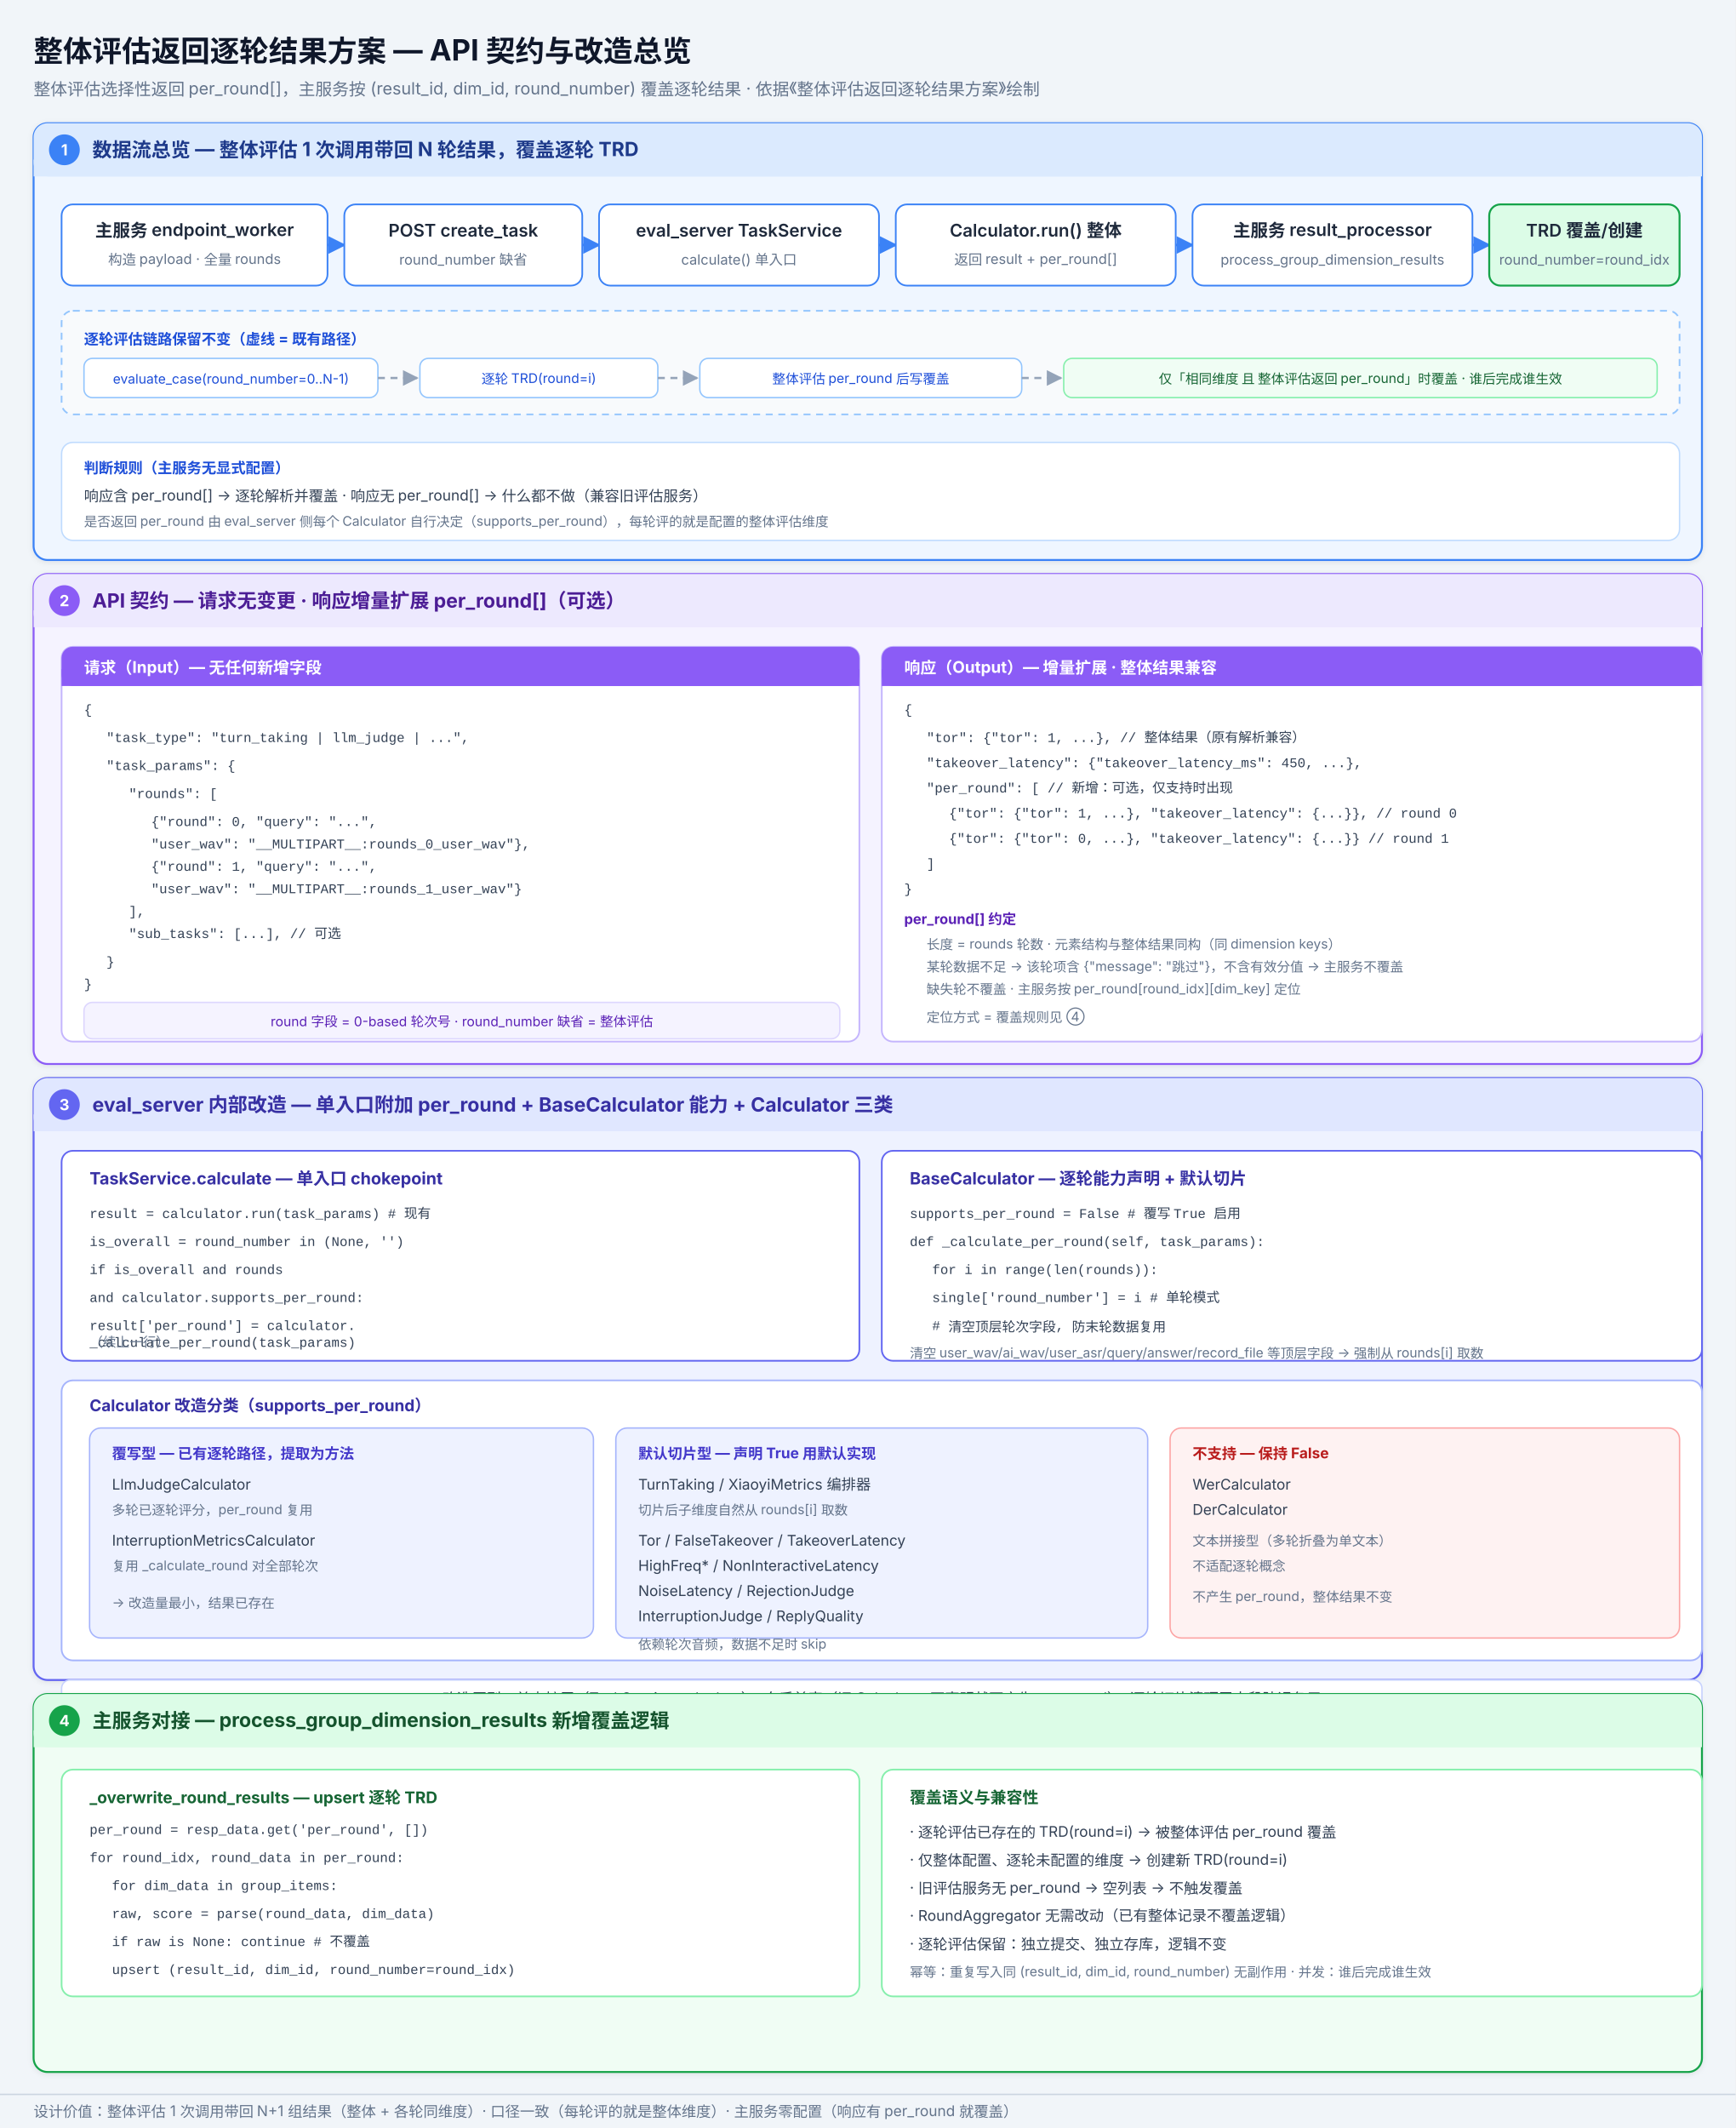
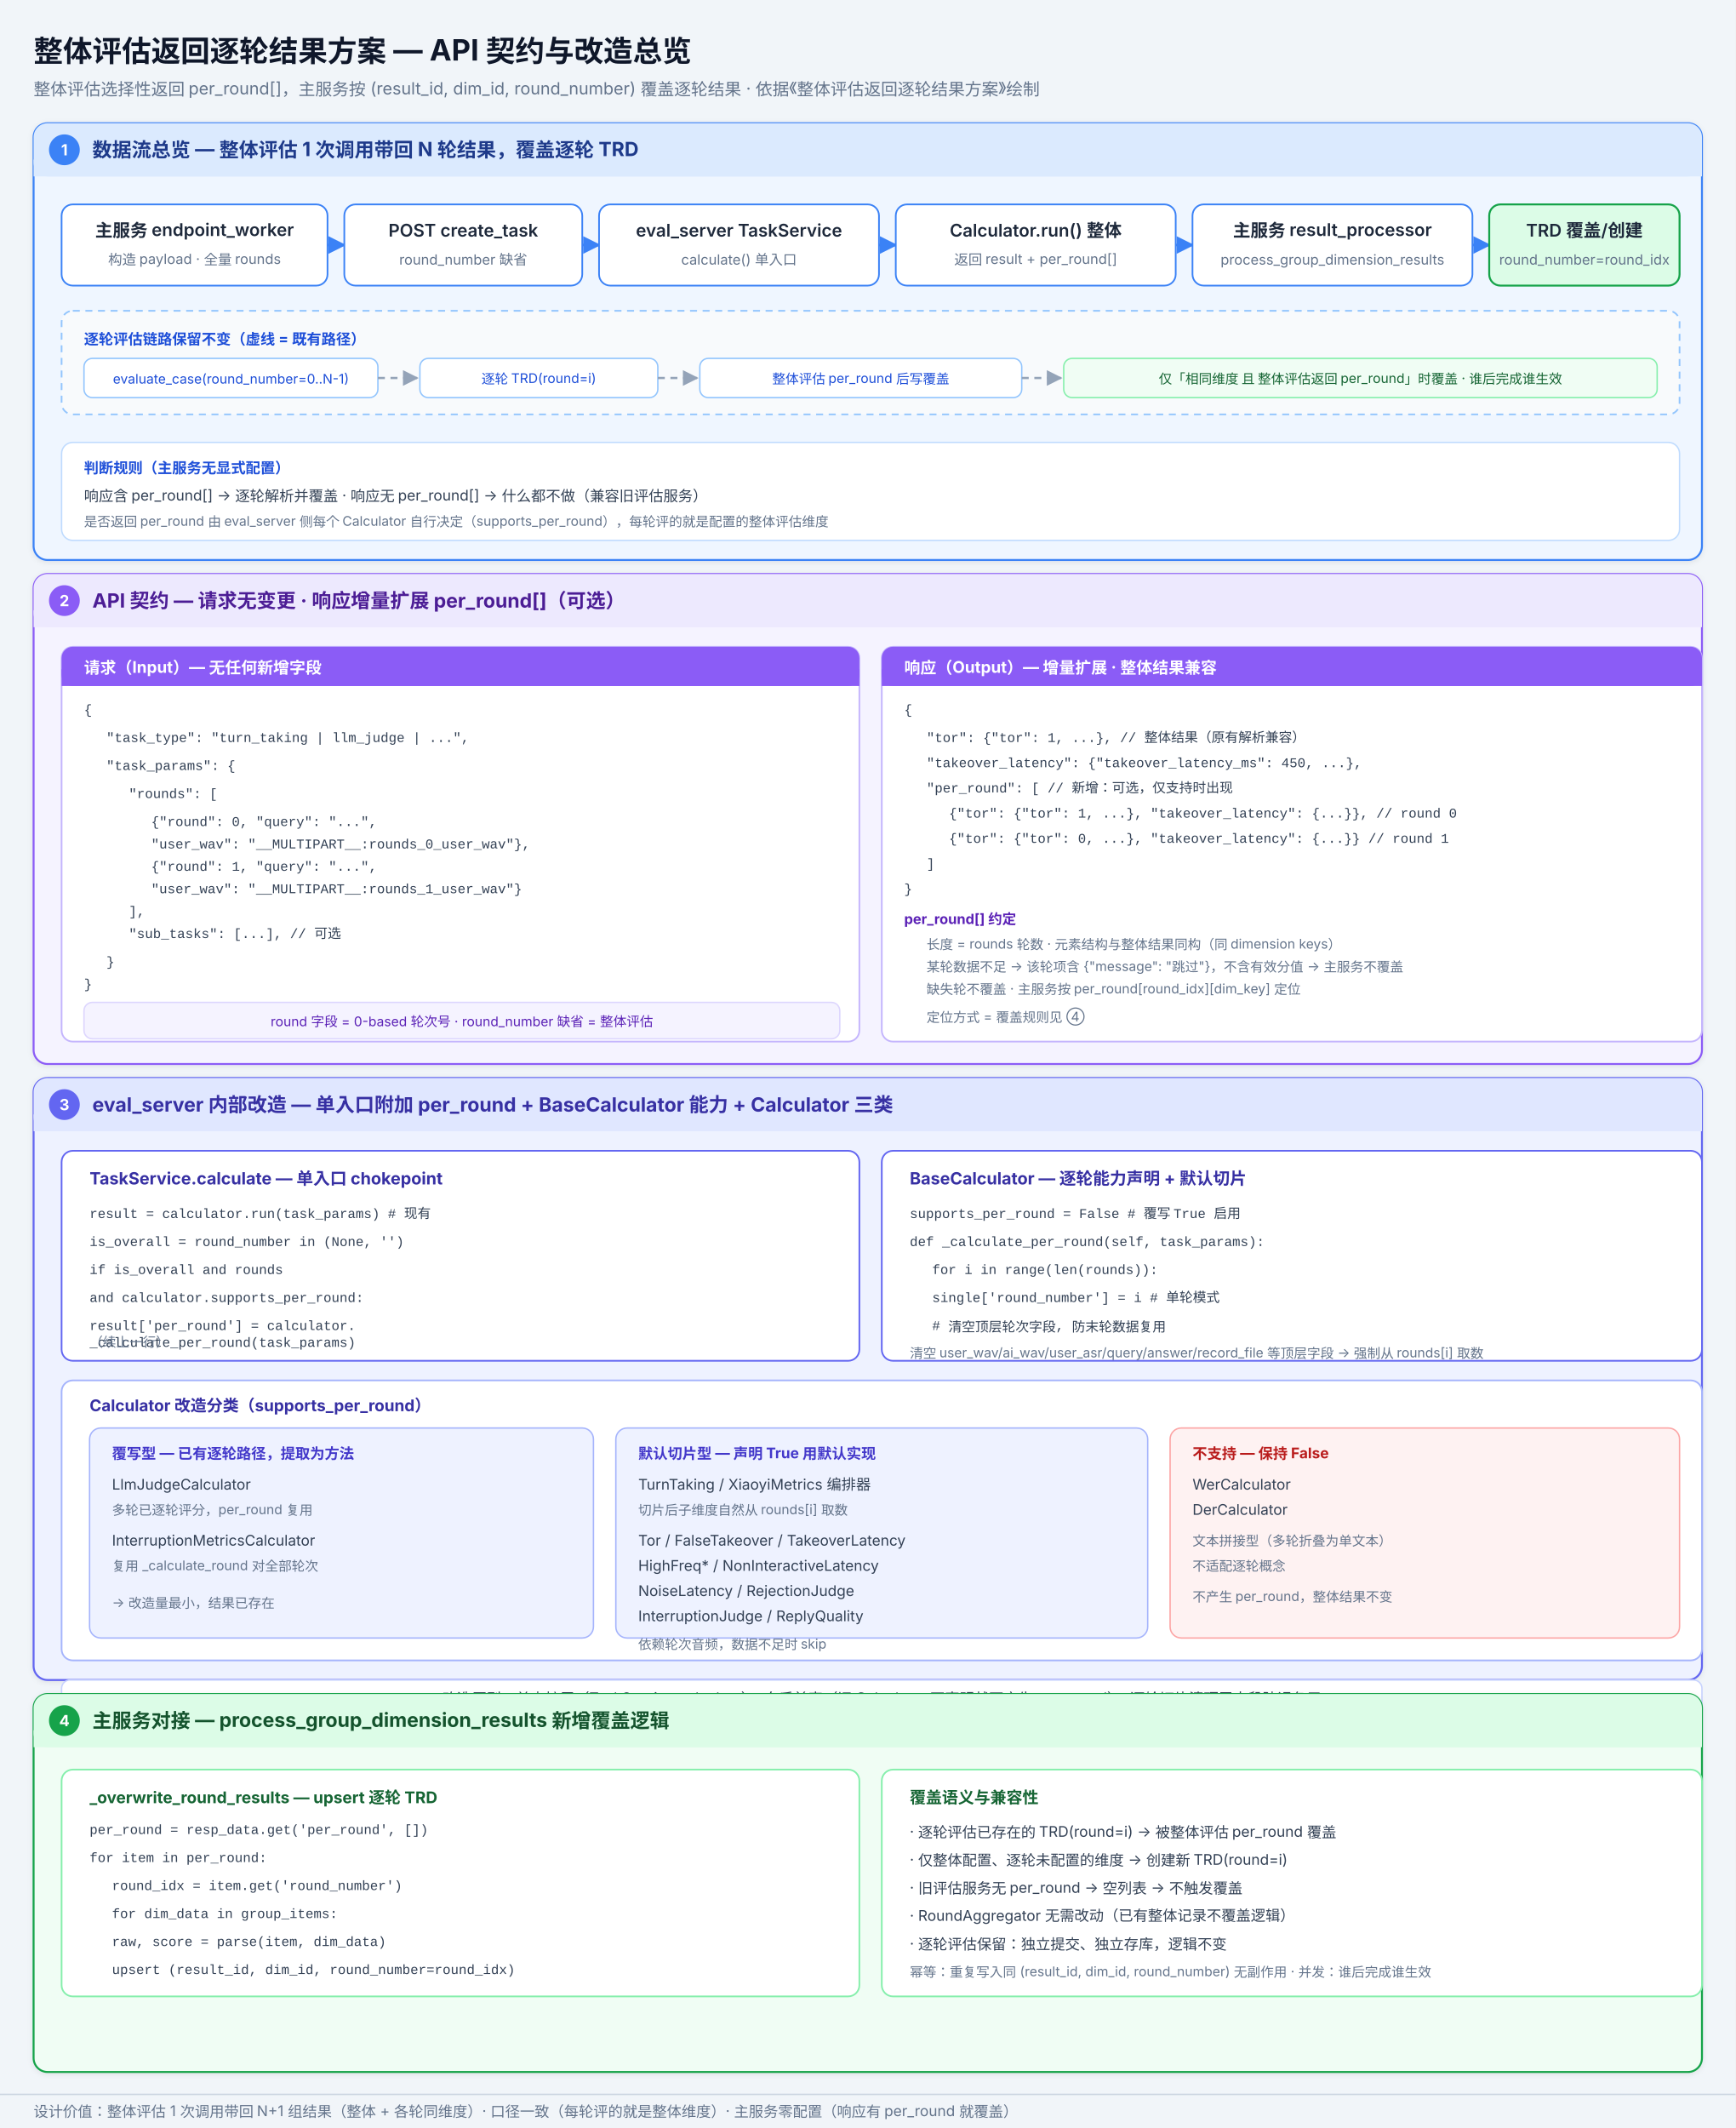
<svg xmlns="http://www.w3.org/2000/svg" viewBox="0 0 1240 1520" font-family="system-ui, -apple-system, 'Segoe UI', 'Microsoft YaHei', 'PingFang SC', sans-serif">
  <defs>
    <marker id="arrow" viewBox="0 0 10 10" refX="9" refY="5" markerWidth="7" markerHeight="7" orient="auto-start-reverse">
      <path d="M0,0 L10,5 L0,10 z" fill="#94a3b8" />
    </marker>
    <marker id="arrowBlue" viewBox="0 0 10 10" refX="9" refY="5" markerWidth="7" markerHeight="7" orient="auto-start-reverse">
      <path d="M0,0 L10,5 L0,10 z" fill="#3b82f6" />
    </marker>
    <marker id="arrowViolet" viewBox="0 0 10 10" refX="9" refY="5" markerWidth="7" markerHeight="7" orient="auto-start-reverse">
      <path d="M0,0 L10,5 L0,10 z" fill="#7c3aed" />
    </marker>
    <marker id="arrowGreen" viewBox="0 0 10 10" refX="9" refY="5" markerWidth="7" markerHeight="7" orient="auto-start-reverse">
      <path d="M0,0 L10,5 L0,10 z" fill="#16a34a" />
    </marker>
    <filter id="softShadow" x="-20%" y="-20%" width="140%" height="140%">
      <feDropShadow dx="0" dy="1" stdDeviation="2" flood-color="#0f172a" flood-opacity="0.08" />
    </filter>
    <style>
      .sec-title { font-size: 14px; font-weight: 700; }
      .flow { stroke: #94a3b8; stroke-width: 1.6; fill: none; marker-end: url(#arrow); }
      .flow-blue { stroke: #3b82f6; stroke-width: 1.8; fill: none; marker-end: url(#arrowBlue); }
      .flow-dashed { stroke: #94a3b8; stroke-width: 1.6; fill: none; stroke-dasharray: 5 4; marker-end: url(#arrow); }
      .box-name { font-size: 12.5px; font-weight: 600; fill: #1e293b; }
      .box-desc { font-size: 10px; fill: #64748b; }
      .note { font-size: 9.5px; fill: #64748b; }
      .body { font-size: 10.5px; fill: #334155; }
      .mono { font-size: 9.6px; fill: #334155; font-family: Consolas, 'Courier New', monospace; }
      .pill-t { font-size: 10px; font-weight: 600; text-anchor: middle; }
      .chip-t { font-size: 9.5px; text-anchor: middle; }
    </style>
  </defs>
  <rect x="0" y="0" width="1240" height="1520" fill="#f1f5f9" />
  <text x="24" y="44" font-size="21" font-weight="700" fill="#0f172a">整体评估返回逐轮结果方案 — API 契约与改造总览</text>
  <text x="24" y="68" font-size="12" fill="#64748b">整体评估选择性返回 per_round[]，主服务按 (result_id, dim_id, round_number) 覆盖逐轮结果 · 依据《整体评估返回逐轮结果方案》绘制</text>
  <rect x="24" y="88" width="1192" height="312" rx="10" fill="#eff6ff" stroke="#3b82f6" stroke-width="1.4" filter="url(#softShadow)" />
  <rect x="24" y="88" width="1192" height="38" rx="10" fill="#dbeafe" />
  <rect x="24" y="114" width="1192" height="12" fill="#dbeafe" />
  <circle cx="46" cy="107" r="11" fill="#3b82f6" />
  <text x="46" y="111" font-size="11" font-weight="700" fill="#ffffff" text-anchor="middle">1</text>
  <text x="66" y="112" class="sec-title" fill="#1e3a8a">数据流总览 — 整体评估 1 次调用带回 N 轮结果，覆盖逐轮 TRD</text>
  <rect x="44" y="146" width="190" height="58" rx="8" fill="#ffffff" stroke="#3b82f6" stroke-width="1.2" />
  <text x="139" y="169" class="box-name" text-anchor="middle">主服务 endpoint_worker</text>
  <text x="139" y="189" class="box-desc" text-anchor="middle">构造 payload · 全量 rounds</text>
  <line x1="234" y1="175" x2="246" y2="175" class="flow-blue" />
  <rect x="246" y="146" width="170" height="58" rx="8" fill="#ffffff" stroke="#3b82f6" stroke-width="1.2" />
  <text x="331" y="169" class="box-name" text-anchor="middle">POST create_task</text>
  <text x="331" y="189" class="box-desc" text-anchor="middle">round_number 缺省</text>
  <line x1="416" y1="175" x2="428" y2="175" class="flow-blue" />
  <rect x="428" y="146" width="200" height="58" rx="8" fill="#ffffff" stroke="#3b82f6" stroke-width="1.2" />
  <text x="528" y="169" class="box-name" text-anchor="middle">eval_server TaskService</text>
  <text x="528" y="189" class="box-desc" text-anchor="middle">calculate() 单入口</text>
  <line x1="628" y1="175" x2="640" y2="175" class="flow-blue" />
  <rect x="640" y="146" width="200" height="58" rx="8" fill="#ffffff" stroke="#3b82f6" stroke-width="1.2" />
  <text x="740" y="169" class="box-name" text-anchor="middle">Calculator.run() 整体</text>
  <text x="740" y="189" class="box-desc" text-anchor="middle">返回 result + per_round[]</text>
  <line x1="840" y1="175" x2="852" y2="175" class="flow-blue" />
  <rect x="852" y="146" width="200" height="58" rx="8" fill="#ffffff" stroke="#3b82f6" stroke-width="1.2" />
  <text x="952" y="169" class="box-name" text-anchor="middle">主服务 result_processor</text>
  <text x="952" y="189" class="box-desc" text-anchor="middle">process_group_dimension_results</text>
  <line x1="1052" y1="175" x2="1064" y2="175" class="flow-blue" />
  <rect x="1064" y="146" width="136" height="58" rx="8" fill="#dcfce7" stroke="#16a34a" stroke-width="1.4" />
  <text x="1132" y="169" class="box-name" fill="#166534" text-anchor="middle">TRD 覆盖/创建</text>
  <text x="1132" y="189" class="box-desc" text-anchor="middle">round_number=round_idx</text>
  <rect x="44" y="222" width="1156" height="74" rx="8" fill="#f8fafc" stroke="#93c5fd" stroke-width="1.2" stroke-dasharray="5 4" />
  <text x="60" y="246" font-size="10.5" font-weight="700" fill="#1d4ed8">逐轮评估链路保留不变（虚线 = 既有路径）</text>
  <rect x="60" y="256" width="210" height="28" rx="6" fill="#ffffff" stroke="#93c5fd" stroke-width="1" />
  <text x="165" y="274" class="chip-t" fill="#1d4ed8">evaluate_case(round_number=0..N-1)</text>
  <line x1="270" y1="270" x2="298" y2="270" class="flow-dashed" />
  <rect x="300" y="256" width="170" height="28" rx="6" fill="#ffffff" stroke="#93c5fd" stroke-width="1" />
  <text x="385" y="274" class="chip-t" fill="#1d4ed8">逐轮 TRD(round=i)</text>
  <line x1="470" y1="270" x2="498" y2="270" class="flow-dashed" />
  <rect x="500" y="256" width="230" height="28" rx="6" fill="#ffffff" stroke="#93c5fd" stroke-width="1" />
  <text x="615" y="274" class="chip-t" fill="#1d4ed8">整体评估 per_round 后写覆盖</text>
  <line x1="730" y1="270" x2="758" y2="270" class="flow-dashed" />
  <rect x="760" y="256" width="424" height="28" rx="6" fill="#f0fdf4" stroke="#86efac" stroke-width="1" />
  <text x="972" y="274" class="chip-t" fill="#166534">仅「相同维度 且 整体评估返回 per_round」时覆盖 · 谁后完成谁生效</text>
  <rect x="44" y="316" width="1156" height="70" rx="8" fill="#ffffff" stroke="#bfdbfe" stroke-width="1" />
  <text x="60" y="338" font-size="10.5" font-weight="700" fill="#1d4ed8">判断规则（主服务无显式配置）</text>
  <text x="60" y="358" class="body" fill="#334155">响应含 per_round[] → 逐轮解析并覆盖 · 响应无 per_round[] → 什么都不做（兼容旧评估服务）</text>
  <text x="60" y="376" class="note" fill="#64748b">是否返回 per_round 由 eval_server 侧每个 Calculator 自行决定（supports_per_round），每轮评的就是配置的整体评估维度</text>
  <rect x="24" y="410" width="1192" height="350" rx="10" fill="#f5f3ff" stroke="#8b5cf6" stroke-width="1.4" filter="url(#softShadow)" />
  <rect x="24" y="410" width="1192" height="38" rx="10" fill="#ede9fe" />
  <rect x="24" y="436" width="1192" height="12" fill="#ede9fe" />
  <circle cx="46" cy="429" r="11" fill="#8b5cf6" />
  <text x="46" y="433" font-size="11" font-weight="700" fill="#ffffff" text-anchor="middle">2</text>
  <text x="66" y="434" class="sec-title" fill="#4c1d95">API 契约 — 请求无变更 · 响应增量扩展 per_round[]（可选）</text>
  <rect x="44" y="462" width="570" height="282" rx="8" fill="#ffffff" stroke="#c4b5fd" stroke-width="1.2" />
  <rect x="44" y="462" width="570" height="28" rx="8" fill="#8b5cf6" />
  <rect x="44" y="478" width="570" height="12" fill="#8b5cf6" />
  <text x="60" y="481" font-size="11.5" font-weight="700" fill="#ffffff">请求（Input）— 无任何新增字段</text>
  <text x="60" y="510" class="mono" fill="#5b21b6">{</text>
  <text x="76" y="530" class="mono">"task_type": "turn_taking | llm_judge | ...",</text>
  <text x="76" y="550" class="mono">"task_params": {</text>
  <text x="92" y="570" class="mono">"rounds": [</text>
  <text x="108" y="590" class="mono">{"round": 0, "query": "...",</text>
  <text x="108" y="606" class="mono"> "user_wav": "__MULTIPART__:rounds_0_user_wav"},</text>
  <text x="108" y="622" class="mono">{"round": 1, "query": "...",</text>
  <text x="108" y="638" class="mono"> "user_wav": "__MULTIPART__:rounds_1_user_wav"}</text>
  <text x="92" y="654" class="mono">],</text>
  <text x="92" y="670" class="mono">"sub_tasks": [...],   // 可选</text>
  <text x="76" y="690" class="mono">}</text>
  <text x="60" y="706" class="mono">}</text>
  <rect x="60" y="716" width="540" height="26" rx="6" fill="#f5f3ff" stroke="#ddd6fe" stroke-width="1" />
  <text x="330" y="733" class="chip-t" fill="#5b21b6">round 字段 = 0-based 轮次号 · round_number 缺省 = 整体评估</text>
  <rect x="630" y="462" width="586" height="282" rx="8" fill="#ffffff" stroke="#c4b5fd" stroke-width="1.2" />
  <rect x="630" y="462" width="586" height="28" rx="8" fill="#8b5cf6" />
  <rect x="630" y="478" width="586" height="12" fill="#8b5cf6" />
  <text x="646" y="481" font-size="11.5" font-weight="700" fill="#ffffff">响应（Output）— 增量扩展 · 整体结果兼容</text>
  <text x="646" y="510" class="mono" fill="#5b21b6">{</text>
  <text x="662" y="530" class="mono">"tor": {"tor": 1, ...},        // 整体结果（原有解析兼容）</text>
  <text x="662" y="548" class="mono">"takeover_latency": {"takeover_latency_ms": 450, ...},</text>
  <text x="662" y="566" class="mono">"per_round": [                  // 新增：可选，仅支持时出现</text>
  <text x="678" y="584" class="mono">{"tor": {"tor": 1, ...}, "takeover_latency": {...}}, // round 0</text>
  <text x="678" y="602" class="mono">{"tor": {"tor": 0, ...}, "takeover_latency": {...}}  // round 1</text>
  <text x="662" y="620" class="mono">]</text>
  <text x="646" y="638" class="mono">}</text>
  <text x="646" y="660" font-size="10" font-weight="700" fill="#5b21b6">per_round[] 约定</text>
  <text x="662" y="678" class="note" fill="#4c1d95">长度 = rounds 轮数 · 元素结构与整体结果同构（同 dimension keys）</text>
  <text x="662" y="694" class="note" fill="#4c1d95">某轮数据不足 → 该轮项含 {"message": "跳过"}，不含有效分值 → 主服务不覆盖</text>
  <text x="662" y="710" class="note" fill="#4c1d95">缺失轮不覆盖 · 主服务按 per_round[round_idx][dim_key] 定位</text>
  <text x="662" y="730" class="note" fill="#4c1d95">定位方式 = 覆盖规则见 ④</text>
  <rect x="24" y="770" width="1192" height="430" rx="10" fill="#eef2ff" stroke="#6366f1" stroke-width="1.4" filter="url(#softShadow)" />
  <rect x="24" y="770" width="1192" height="38" rx="10" fill="#e0e7ff" />
  <rect x="24" y="796" width="1192" height="12" fill="#e0e7ff" />
  <circle cx="46" cy="789" r="11" fill="#6366f1" />
  <text x="46" y="793" font-size="11" font-weight="700" fill="#ffffff" text-anchor="middle">3</text>
  <text x="66" y="794" class="sec-title" fill="#3730a3">eval_server 内部改造 — 单入口附加 per_round + BaseCalculator 能力 + Calculator 三类</text>
  <rect x="44" y="822" width="570" height="150" rx="8" fill="#ffffff" stroke="#6366f1" stroke-width="1.2" />
  <text x="64" y="846" font-size="12" font-weight="700" fill="#3730a3">TaskService.calculate — 单入口 chokepoint</text>
  <text x="64" y="870" class="mono" fill="#3730a3">result = calculator.run(task_params)      # 现有</text>
  <text x="64" y="890" class="mono" fill="#3730a3">is_overall = round_number in (None, '')</text>
  <text x="64" y="910" class="mono" fill="#3730a3">if is_overall and rounds</text>
  <text x="64" y="930" class="mono" fill="#3730a3">        and calculator.supports_per_round:</text>
  <text x="64" y="950" class="mono" fill="#3730a3">    result['per_round'] = calculator.</text>
  <text x="64" y="962" class="mono" fill="#3730a3">        _calculate_per_round(task_params)</text>
  <text x="64" y="962" class="note" fill="#64748b">（续上一行）</text>
  <text x="64" y="960" class="note" fill="#64748b"> </text>
  <rect x="630" y="822" width="586" height="150" rx="8" fill="#ffffff" stroke="#6366f1" stroke-width="1.2" />
  <text x="650" y="846" font-size="12" font-weight="700" fill="#3730a3">BaseCalculator — 逐轮能力声明 + 默认切片</text>
  <text x="650" y="870" class="mono" fill="#3730a3">supports_per_round = False   # 覆写 True 启用</text>
  <text x="650" y="890" class="mono" fill="#3730a3">def _calculate_per_round(self, task_params):</text>
  <text x="666" y="910" class="mono" fill="#3730a3">for i in range(len(rounds)):</text>
  <text x="666" y="930" class="mono" fill="#3730a3">    single['round_number'] = i   # 单轮模式</text>
  <text x="666" y="950" class="mono" fill="#3730a3">    # 清空顶层轮次字段, 防末轮数据复用</text>
  <text x="650" y="970" class="note" fill="#64748b">清空 user_wav/ai_wav/user_asr/query/answer/record_file 等顶层字段 → 强制从 rounds[i] 取数</text>
  <rect x="44" y="986" width="1172" height="200" rx="8" fill="#ffffff" stroke="#a5b4fc" stroke-width="1.2" />
  <text x="64" y="1008" font-size="11.5" font-weight="700" fill="#3730a3">Calculator 改造分类（supports_per_round）</text>
  <rect x="64" y="1020" width="360" height="150" rx="8" fill="#eef2ff" stroke="#a5b4fc" stroke-width="1" />
  <text x="80" y="1042" font-size="10.5" font-weight="700" fill="#4338ca">覆写型 — 已有逐轮路径，提取为方法</text>
  <text x="80" y="1064" class="body" fill="#334155">LlmJudgeCalculator</text>
  <text x="80" y="1082" class="note" fill="#64748b">多轮已逐轮评分，per_round 复用</text>
  <text x="80" y="1104" class="body" fill="#334155">InterruptionMetricsCalculator</text>
  <text x="80" y="1122" class="note" fill="#64748b">复用 _calculate_round 对全部轮次</text>
  <text x="80" y="1148" class="note" fill="#64748b">→ 改造量最小，结果已存在</text>
  <rect x="440" y="1020" width="380" height="150" rx="8" fill="#eef2ff" stroke="#a5b4fc" stroke-width="1" />
  <text x="456" y="1042" font-size="10.5" font-weight="700" fill="#4338ca">默认切片型 — 声明 True 用默认实现</text>
  <text x="456" y="1064" class="body" fill="#334155">TurnTaking / XiaoyiMetrics 编排器</text>
  <text x="456" y="1082" class="note" fill="#64748b">切片后子维度自然从 rounds[i] 取数</text>
  <text x="456" y="1104" class="body" fill="#334155">Tor / FalseTakeover / TakeoverLatency</text>
  <text x="456" y="1122" class="body" fill="#334155">HighFreq* / NonInteractiveLatency</text>
  <text x="456" y="1140" class="body" fill="#334155">NoiseLatency / RejectionJudge</text>
  <text x="456" y="1158" class="body" fill="#334155">InterruptionJudge / ReplyQuality</text>
  <text x="456" y="1178" class="note" fill="#64748b">依赖轮次音频，数据不足时 skip</text>
  <rect x="836" y="1020" width="364" height="150" rx="8" fill="#fef2f2" stroke="#fca5a5" stroke-width="1" />
  <text x="852" y="1042" font-size="10.5" font-weight="700" fill="#b91c1c">不支持 — 保持 False</text>
  <text x="852" y="1064" class="body" fill="#334155">WerCalculator</text>
  <text x="852" y="1082" class="body" fill="#334155">DerCalculator</text>
  <text x="852" y="1104" class="note" fill="#64748b">文本拼接型（多轮折叠为单文本）</text>
  <text x="852" y="1122" class="note" fill="#64748b">不适配逐轮概念</text>
  <text x="852" y="1144" class="note" fill="#64748b">不产生 per_round，整体结果不变</text>
  <rect x="44" y="1200" width="1172" height="26" rx="6" fill="#ffffff" stroke="#c7d2fe" stroke-width="1" />
  <text x="630" y="1217" class="body" fill="#3730a3" text-anchor="middle">改造原则：单点扩展（TaskService.calculate）· 向后兼容（旧 Calculator 不声明就不产生 per_round）· 逐轮切片清顶层字段防误复用</text>
  <rect x="24" y="1210" width="1192" height="270" rx="10" fill="#f0fdf4" stroke="#16a34a" stroke-width="1.4" filter="url(#softShadow)" />
  <rect x="24" y="1210" width="1192" height="38" rx="10" fill="#dcfce7" />
  <rect x="24" y="1236" width="1192" height="12" fill="#dcfce7" />
  <circle cx="46" cy="1229" r="11" fill="#16a34a" />
  <text x="46" y="1233" font-size="11" font-weight="700" fill="#ffffff" text-anchor="middle">4</text>
  <text x="66" y="1234" class="sec-title" fill="#14532d">主服务对接 — process_group_dimension_results 新增覆盖逻辑</text>
  <rect x="44" y="1264" width="570" height="162" rx="8" fill="#ffffff" stroke="#86efac" stroke-width="1.2" />
  <text x="64" y="1288" font-size="11.5" font-weight="700" fill="#166534">_overwrite_round_results — upsert 逐轮 TRD</text>
  <text x="64" y="1310" class="mono" fill="#166534">per_round = resp_data.get('per_round', [])</text>
-   <text x="64" y="1330" class="mono" fill="#166534">for round_idx, round_data in per_round:</text>
-   <text x="80" y="1350" class="mono" fill="#166534">for dim_data in group_items:</text>
-   <text x="80" y="1370" class="mono" fill="#166534">raw, score = parse(round_data, dim_data)</text>
-   <text x="80" y="1390" class="mono" fill="#166534">if raw is None: continue   # 不覆盖</text>
+   <text x="64" y="1330" class="mono" fill="#166534">for item in per_round:</text>
+   <text x="80" y="1350" class="mono" fill="#166534">round_idx = item.get('round_number')</text>
+   <text x="80" y="1370" class="mono" fill="#166534">for dim_data in group_items:</text>
+   <text x="80" y="1390" class="mono" fill="#166534">raw, score = parse(item, dim_data)</text>
  <text x="80" y="1410" class="mono" fill="#166534">upsert (result_id, dim_id, round_number=round_idx)</text>
  <rect x="630" y="1264" width="586" height="162" rx="8" fill="#ffffff" stroke="#86efac" stroke-width="1.2" />
  <text x="650" y="1288" font-size="11.5" font-weight="700" fill="#166534">覆盖语义与兼容性</text>
  <text x="650" y="1312" class="body" fill="#334155">· 逐轮评估已存在的 TRD(round=i) → 被整体评估 per_round 覆盖</text>
  <text x="650" y="1332" class="body" fill="#334155">· 仅整体配置、逐轮未配置的维度 → 创建新 TRD(round=i)</text>
  <text x="650" y="1352" class="body" fill="#334155">· 旧评估服务无 per_round → 空列表 → 不触发覆盖</text>
  <text x="650" y="1372" class="body" fill="#334155">· RoundAggregator 无需改动（已有整体记录不覆盖逻辑）</text>
  <text x="650" y="1392" class="body" fill="#334155">· 逐轮评估保留：独立提交、独立存库，逻辑不变</text>
  <text x="650" y="1412" class="note" fill="#64748b">幂等：重复写入同 (result_id, dim_id, round_number) 无副作用 · 并发：谁后完成谁生效</text>
  <line x1="0" y1="1496" x2="1240" y2="1496" stroke="#cbd5e1" stroke-width="1" />
  <text x="24" y="1512" font-size="10.5" fill="#64748b">设计价值：整体评估 1 次调用带回 N+1 组结果（整体 + 各轮同维度）· 口径一致（每轮评的就是整体维度）· 主服务零配置（响应有 per_round 就覆盖）</text>
</svg>
